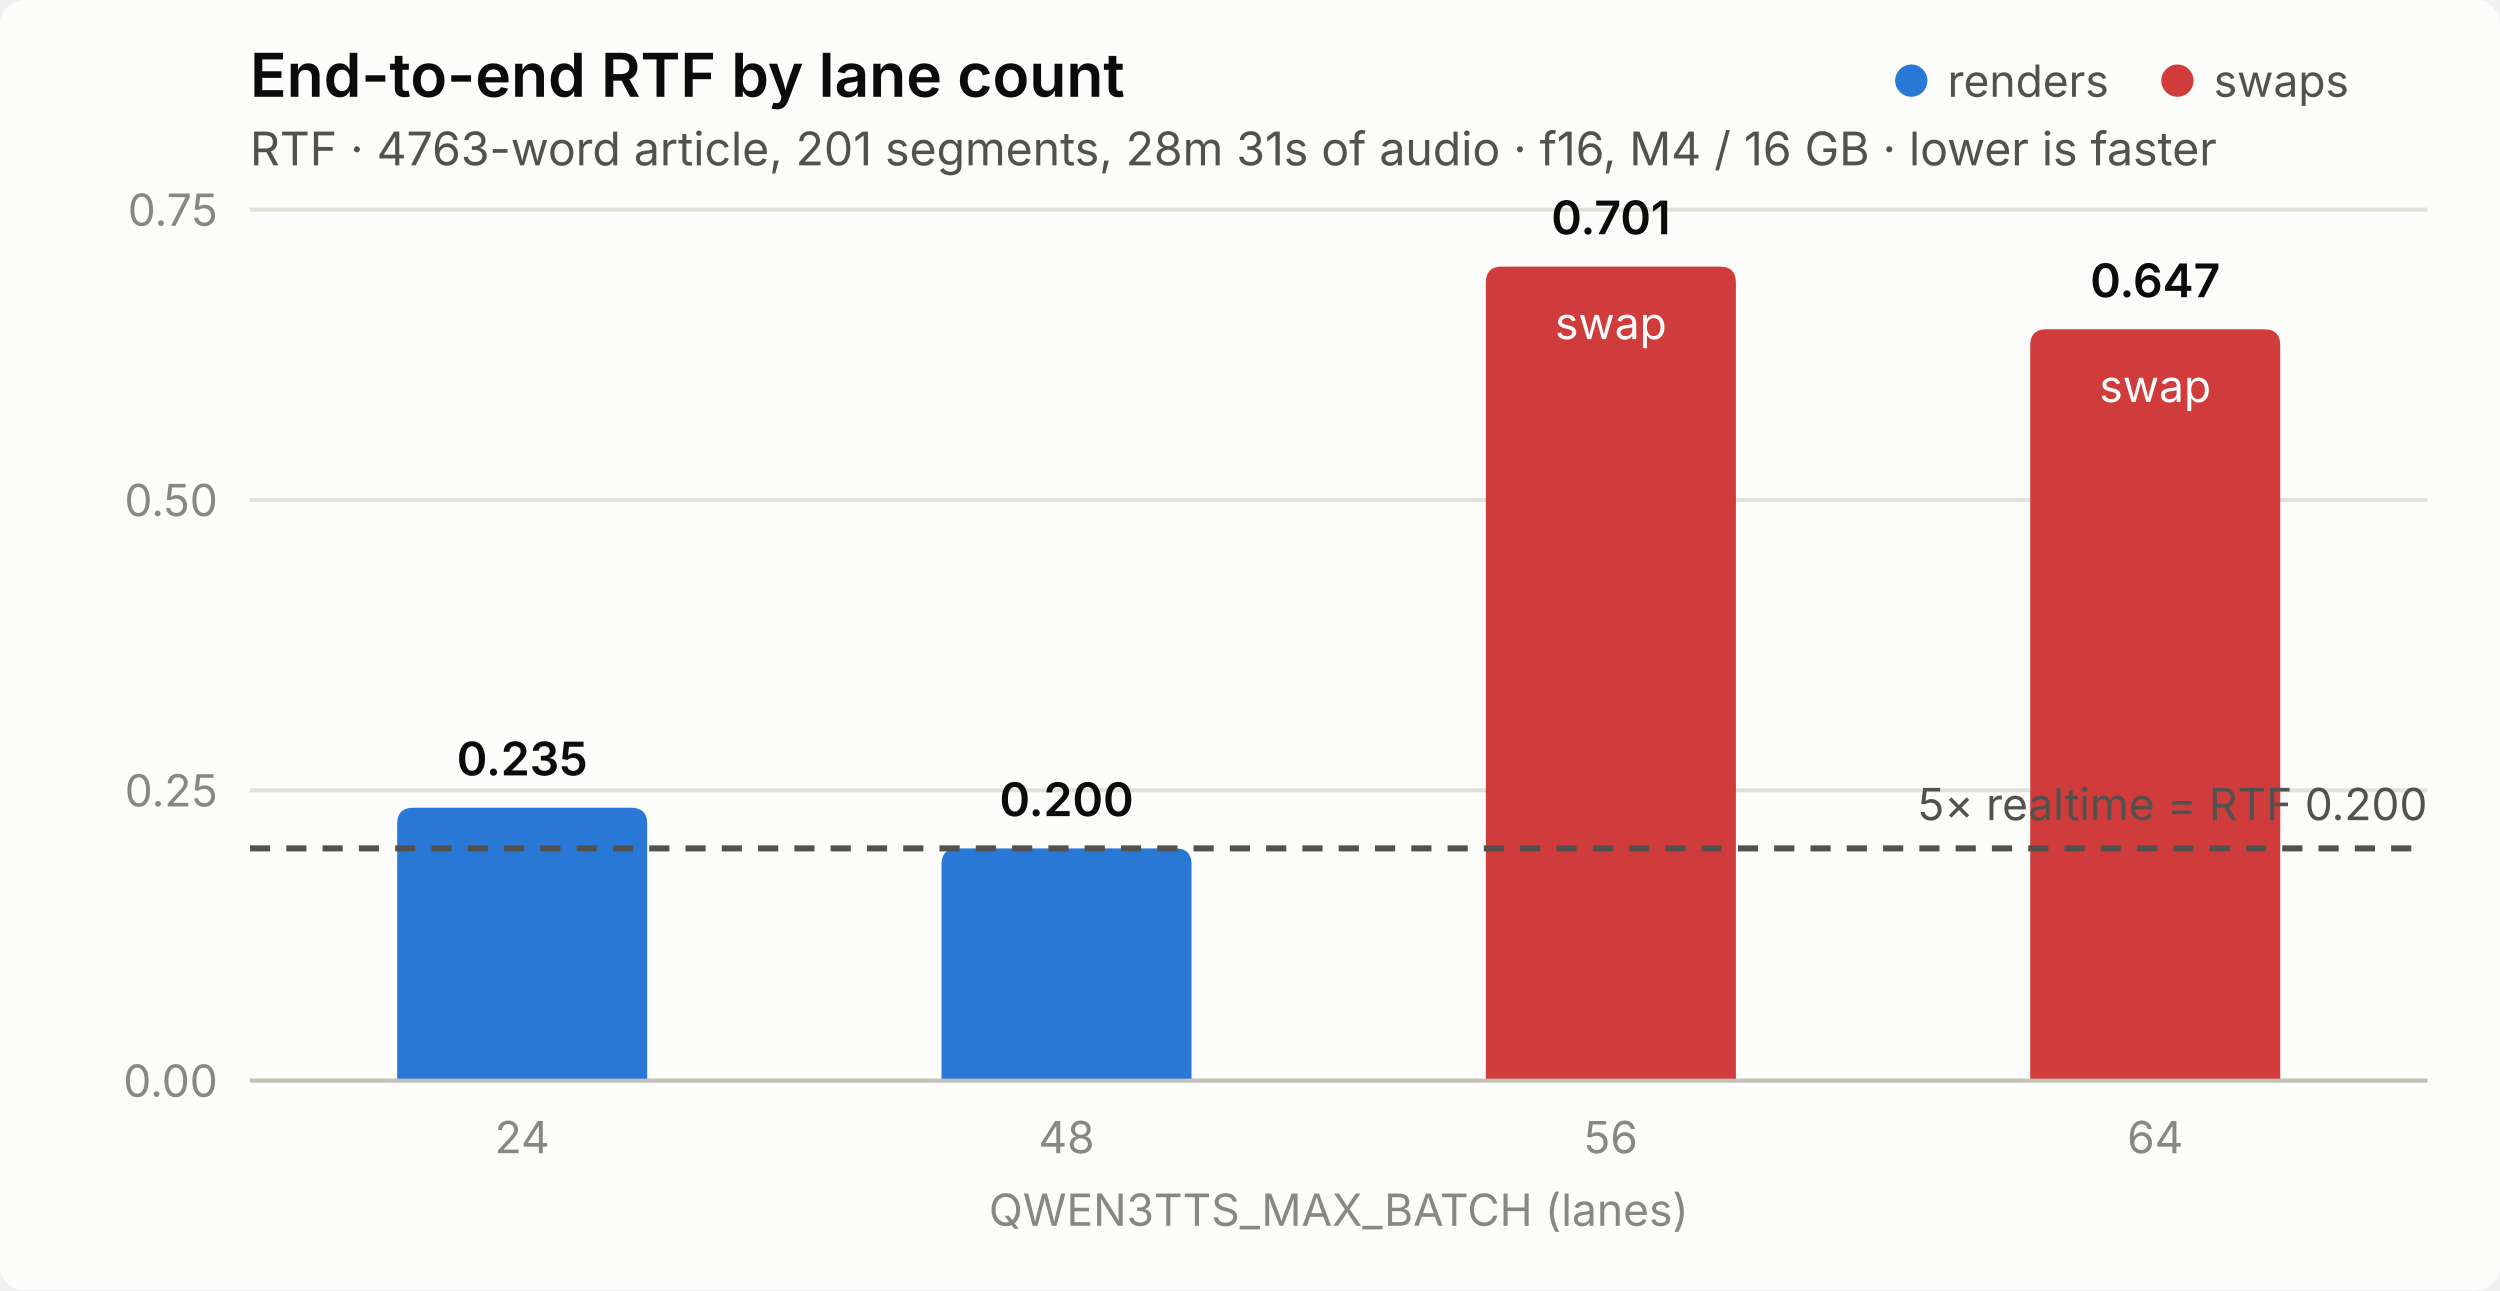
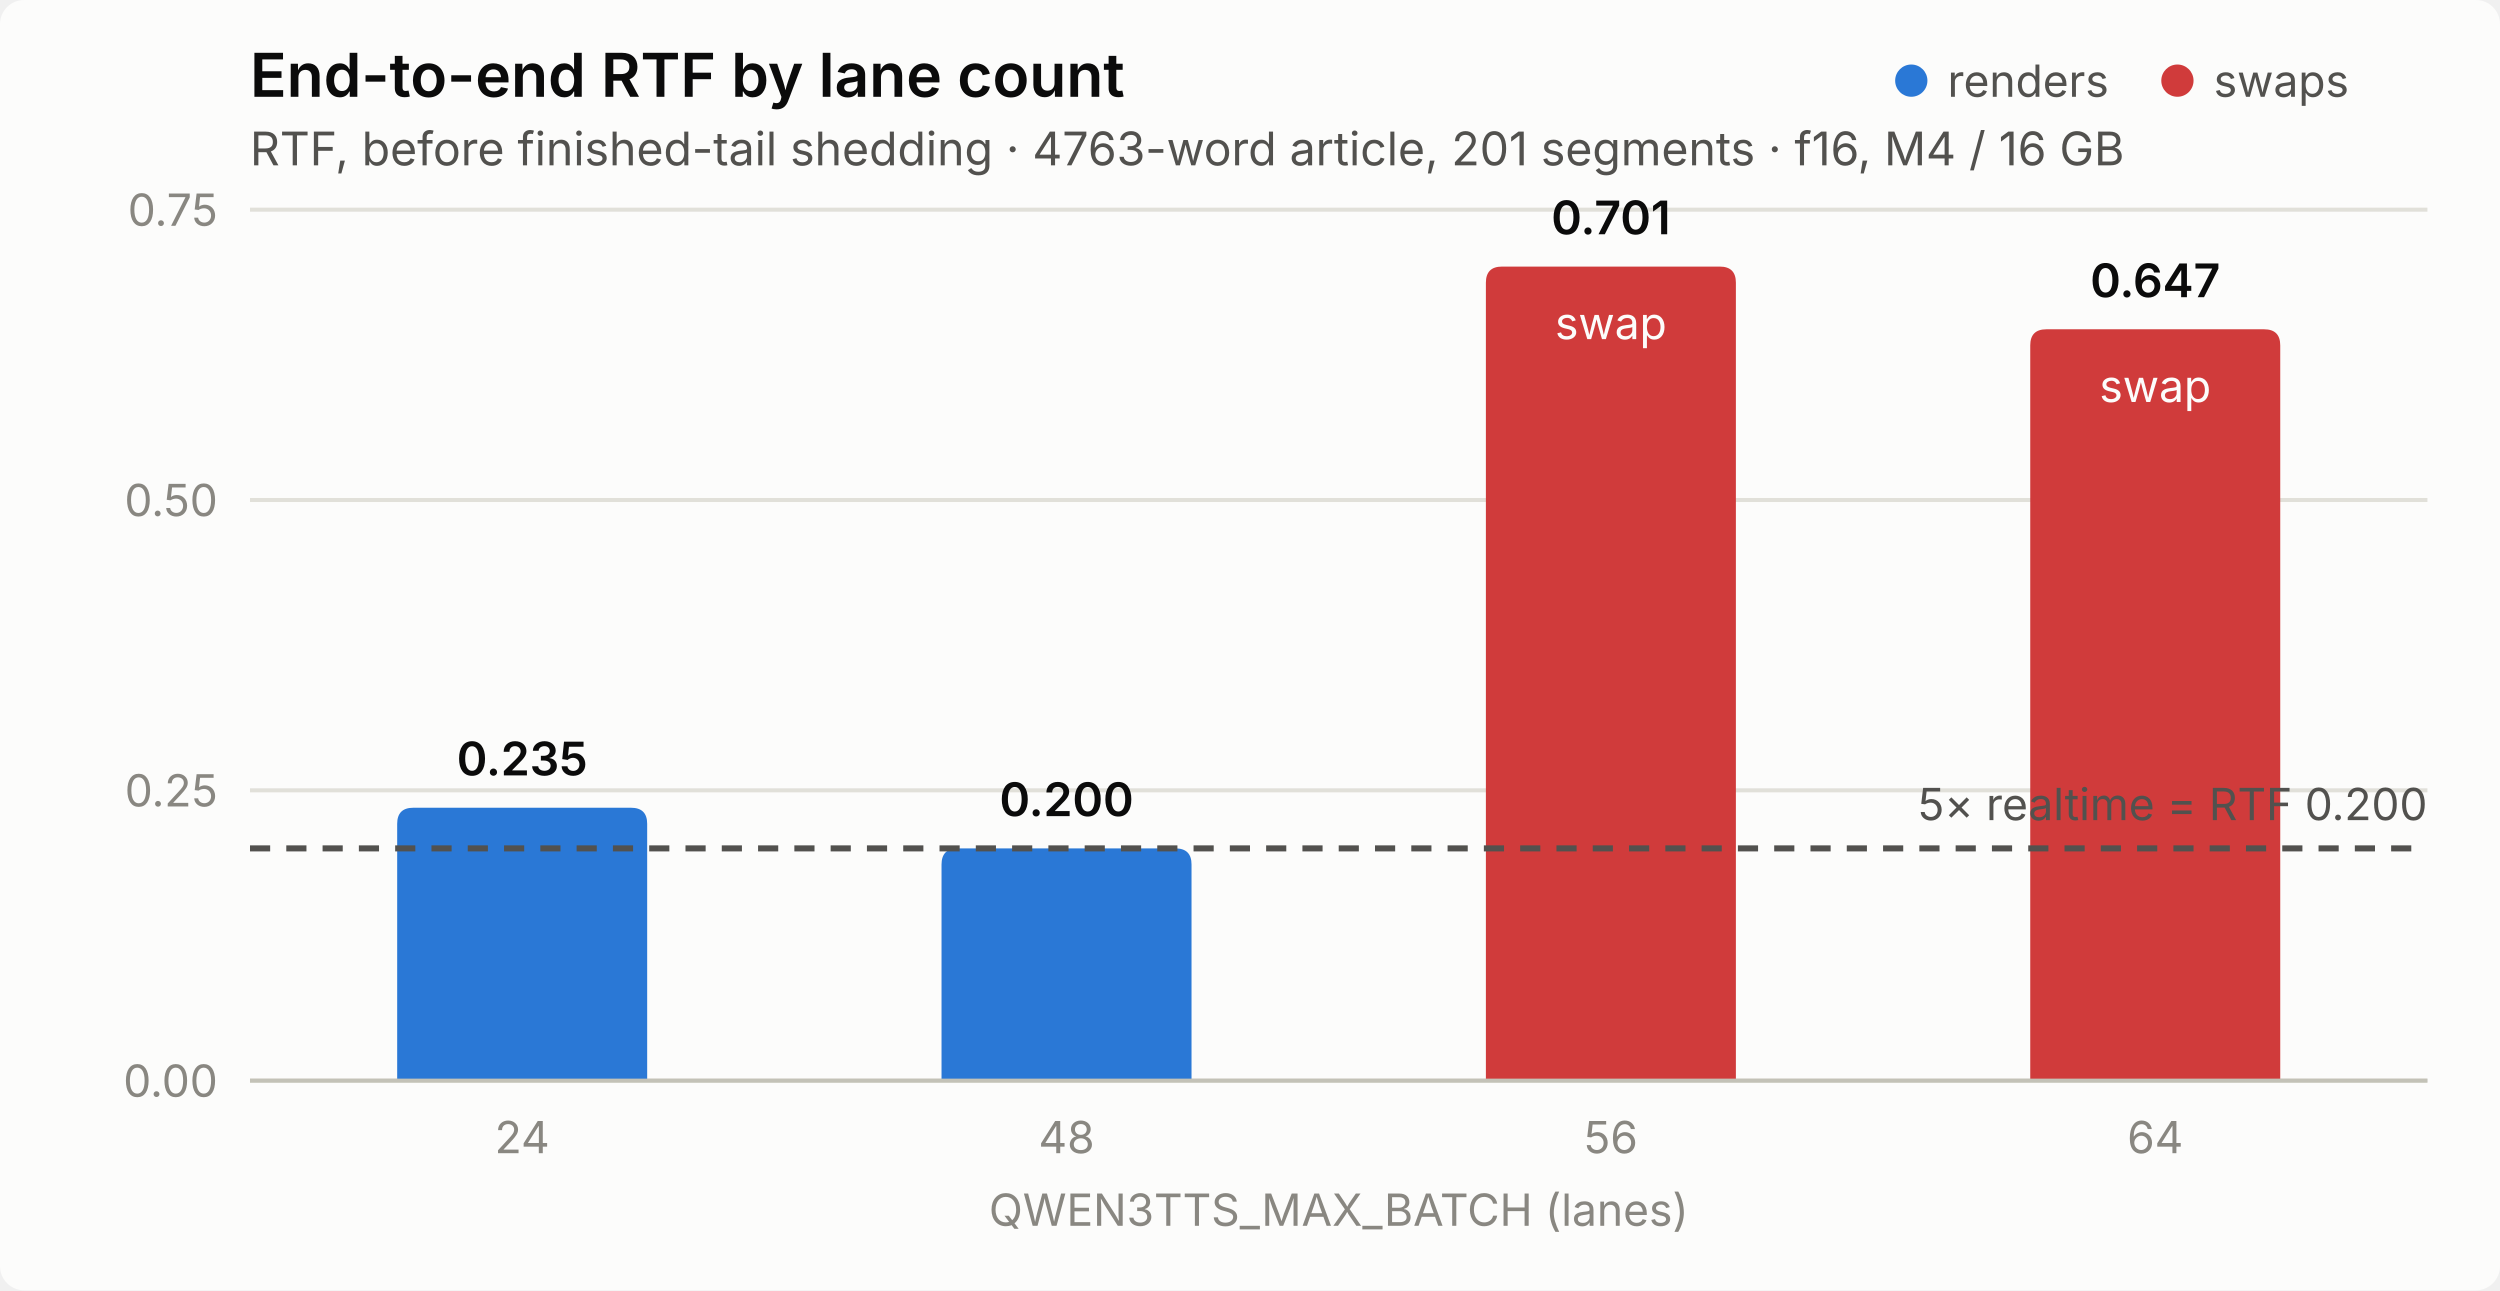
- <svg xmlns="http://www.w3.org/2000/svg" viewBox="0 0 620 320" width="620" height="320" role="img" aria-label="End-to-end RTF by lane count. RTF  ·  4763-word article, 201 segments, 28m 31s of audio  ·  f16, M4 / 16 GB  ·  lower is faster">
+ <svg xmlns="http://www.w3.org/2000/svg" viewBox="0 0 620 320" width="620" height="320" role="img" aria-label="End-to-end RTF by lane count. RTF, before finished-tail shedding  ·  4763-word article, 201 segments  ·  f16, M4 / 16 GB">
  <style>
  text { font-family: system-ui, -apple-system, "Segoe UI", sans-serif; }
  .surface { fill: #fcfcfb; }
  .title   { fill: #0b0b0b; font-size: 15px; font-weight: 600; }
  .sub     { fill: #52514e; font-size: 11.5px; }
  .axis    { fill: #898781; font-size: 11px; }
  .value   { fill: #0b0b0b; font-size: 11.5px; font-weight: 600; }
  .note    { fill: #52514e; font-size: 11px; }
  .grid    { stroke: #e1e0d9; stroke-width: 1; }
  .base    { stroke: #c3c2b7; stroke-width: 1; }
  .ok      { fill: #2a78d6; }
  .okline  { stroke: #2a78d6; fill: none; stroke-width: 2; }
  .bad     { fill: #d03b3b; }
  .badline { stroke: #d03b3b; fill: none; stroke-width: 2; }
  .ring    { stroke: #fcfcfb; stroke-width: 2; }
  .onbar   { fill: #fcfcfb; font-size: 11px; }
  .ref     { stroke: #52514e; stroke-width: 1.5; stroke-dasharray: 5 4; }
  @media (prefers-color-scheme: dark) {
    .surface { fill: #1a1a19; }
    .title   { fill: #ffffff; }
    .sub, .note { fill: #c3c2b7; }
    .grid    { stroke: #2c2c2a; }
    .base    { stroke: #383835; }
    .value   { fill: #ffffff; }
    .ok      { fill: #3987e5; }
    .okline  { stroke: #3987e5; }
    .bad     { fill: #e66767; }
    .badline { stroke: #e66767; }
    .ring    { stroke: #1a1a19; }
    .ref     { stroke: #c3c2b7; }
  }
</style>
  <rect class="surface" width="620" height="320" rx="6" />
  <text class="title" x="62" y="24">End-to-end RTF by lane count</text>
-   <text class="sub" x="62" y="41">RTF  ·  4763-word article, 201 segments, 28m 31s of audio  ·  f16, M4 / 16 GB  ·  lower is faster</text>
+   <text class="sub" x="62" y="41">RTF, before finished-tail shedding  ·  4763-word article, 201 segments  ·  f16, M4 / 16 GB</text>
  <line class="grid" x1="62" y1="268.0" x2="602" y2="268.0" />
  <text class="axis" x="54" y="272.0" text-anchor="end">0.00</text>
  <line class="grid" x1="62" y1="196.0" x2="602" y2="196.0" />
  <text class="axis" x="54" y="200.0" text-anchor="end">0.25</text>
  <line class="grid" x1="62" y1="124.0" x2="602" y2="124.0" />
  <text class="axis" x="54" y="128.0" text-anchor="end">0.50</text>
  <line class="grid" x1="62" y1="52.0" x2="602" y2="52.0" />
  <text class="axis" x="54" y="56.0" text-anchor="end">0.75</text>
  <path class="ok" d="M98.5,268.0 L98.5,204.32 Q98.5,200.32 102.5,200.32 L156.5,200.32 Q160.5,200.32 160.5,204.32 L160.5,268.0 Z" />
  <text class="value" x="129.5" y="192.3" text-anchor="middle">0.235</text>
  <text class="axis" x="129.5" y="286" text-anchor="middle">24</text>
  <path class="ok" d="M233.5,268.0 L233.5,214.4 Q233.5,210.4 237.5,210.4 L291.5,210.4 Q295.5,210.4 295.5,214.4 L295.5,268.0 Z" />
  <text class="value" x="264.5" y="202.4" text-anchor="middle">0.200</text>
  <text class="axis" x="264.5" y="286" text-anchor="middle">48</text>
  <path class="bad" d="M368.5,268.0 L368.5,70.112 Q368.5,66.112 372.5,66.112 L426.5,66.112 Q430.5,66.112 430.5,70.112 L430.5,268.0 Z" />
  <text class="value" x="399.5" y="58.1" text-anchor="middle">0.701</text>
  <text class="onbar" x="399.5" y="84.1" text-anchor="middle">swap</text>
  <text class="axis" x="399.5" y="286" text-anchor="middle">56</text>
  <path class="bad" d="M503.5,268.0 L503.5,85.664 Q503.5,81.664 507.5,81.664 L561.5,81.664 Q565.5,81.664 565.5,85.664 L565.5,268.0 Z" />
  <text class="value" x="534.5" y="73.7" text-anchor="middle">0.647</text>
  <text class="onbar" x="534.5" y="99.7" text-anchor="middle">swap</text>
  <text class="axis" x="534.5" y="286" text-anchor="middle">64</text>
  <line class="base" x1="62" y1="268" x2="602" y2="268" />
  <text class="axis" x="332.0" y="304" text-anchor="middle">QWEN3TTS_MAX_BATCH (lanes)</text>
  <line class="ref" x1="62" y1="210.4" x2="602" y2="210.4" />
  <text class="note" x="602" y="203.4" text-anchor="end">5× realtime = RTF 0.200</text>
  <circle class="ok" cx="474" cy="20" r="4" />
  <text class="note" x="483" y="24">renders</text>
  <circle class="bad" cx="540" cy="20" r="4" />
  <text class="note" x="549" y="24">swaps</text>
</svg>
